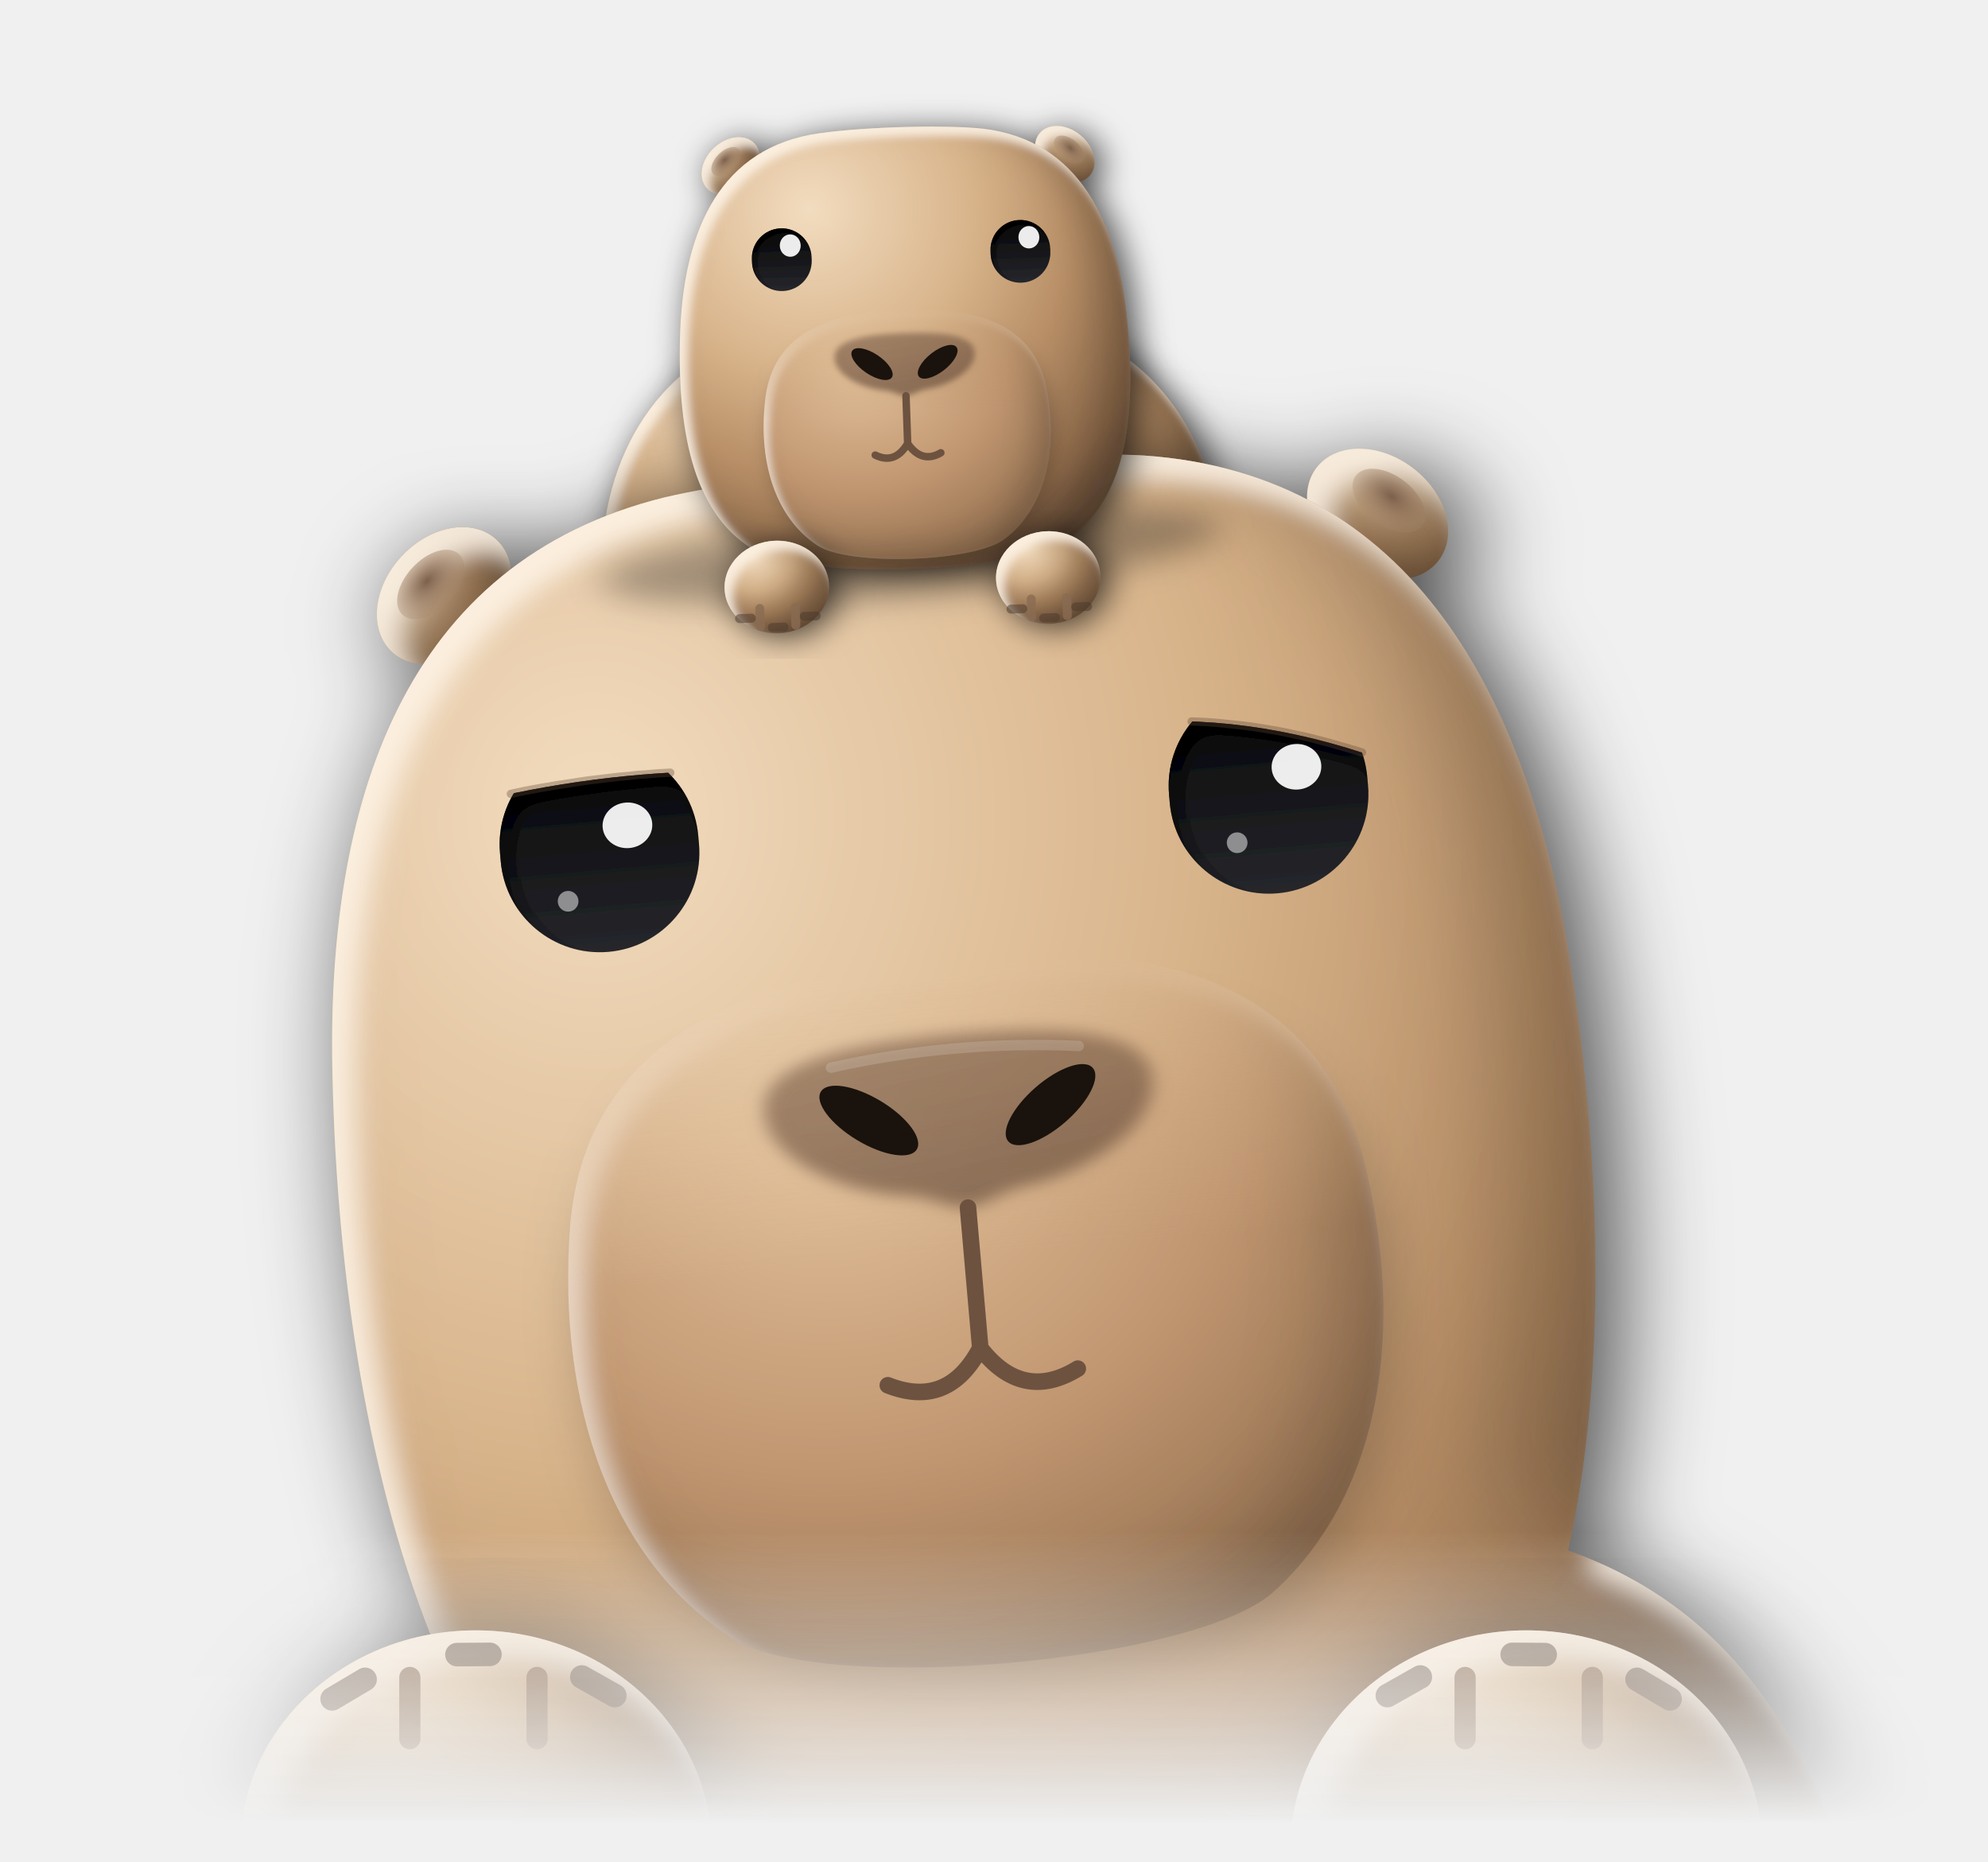
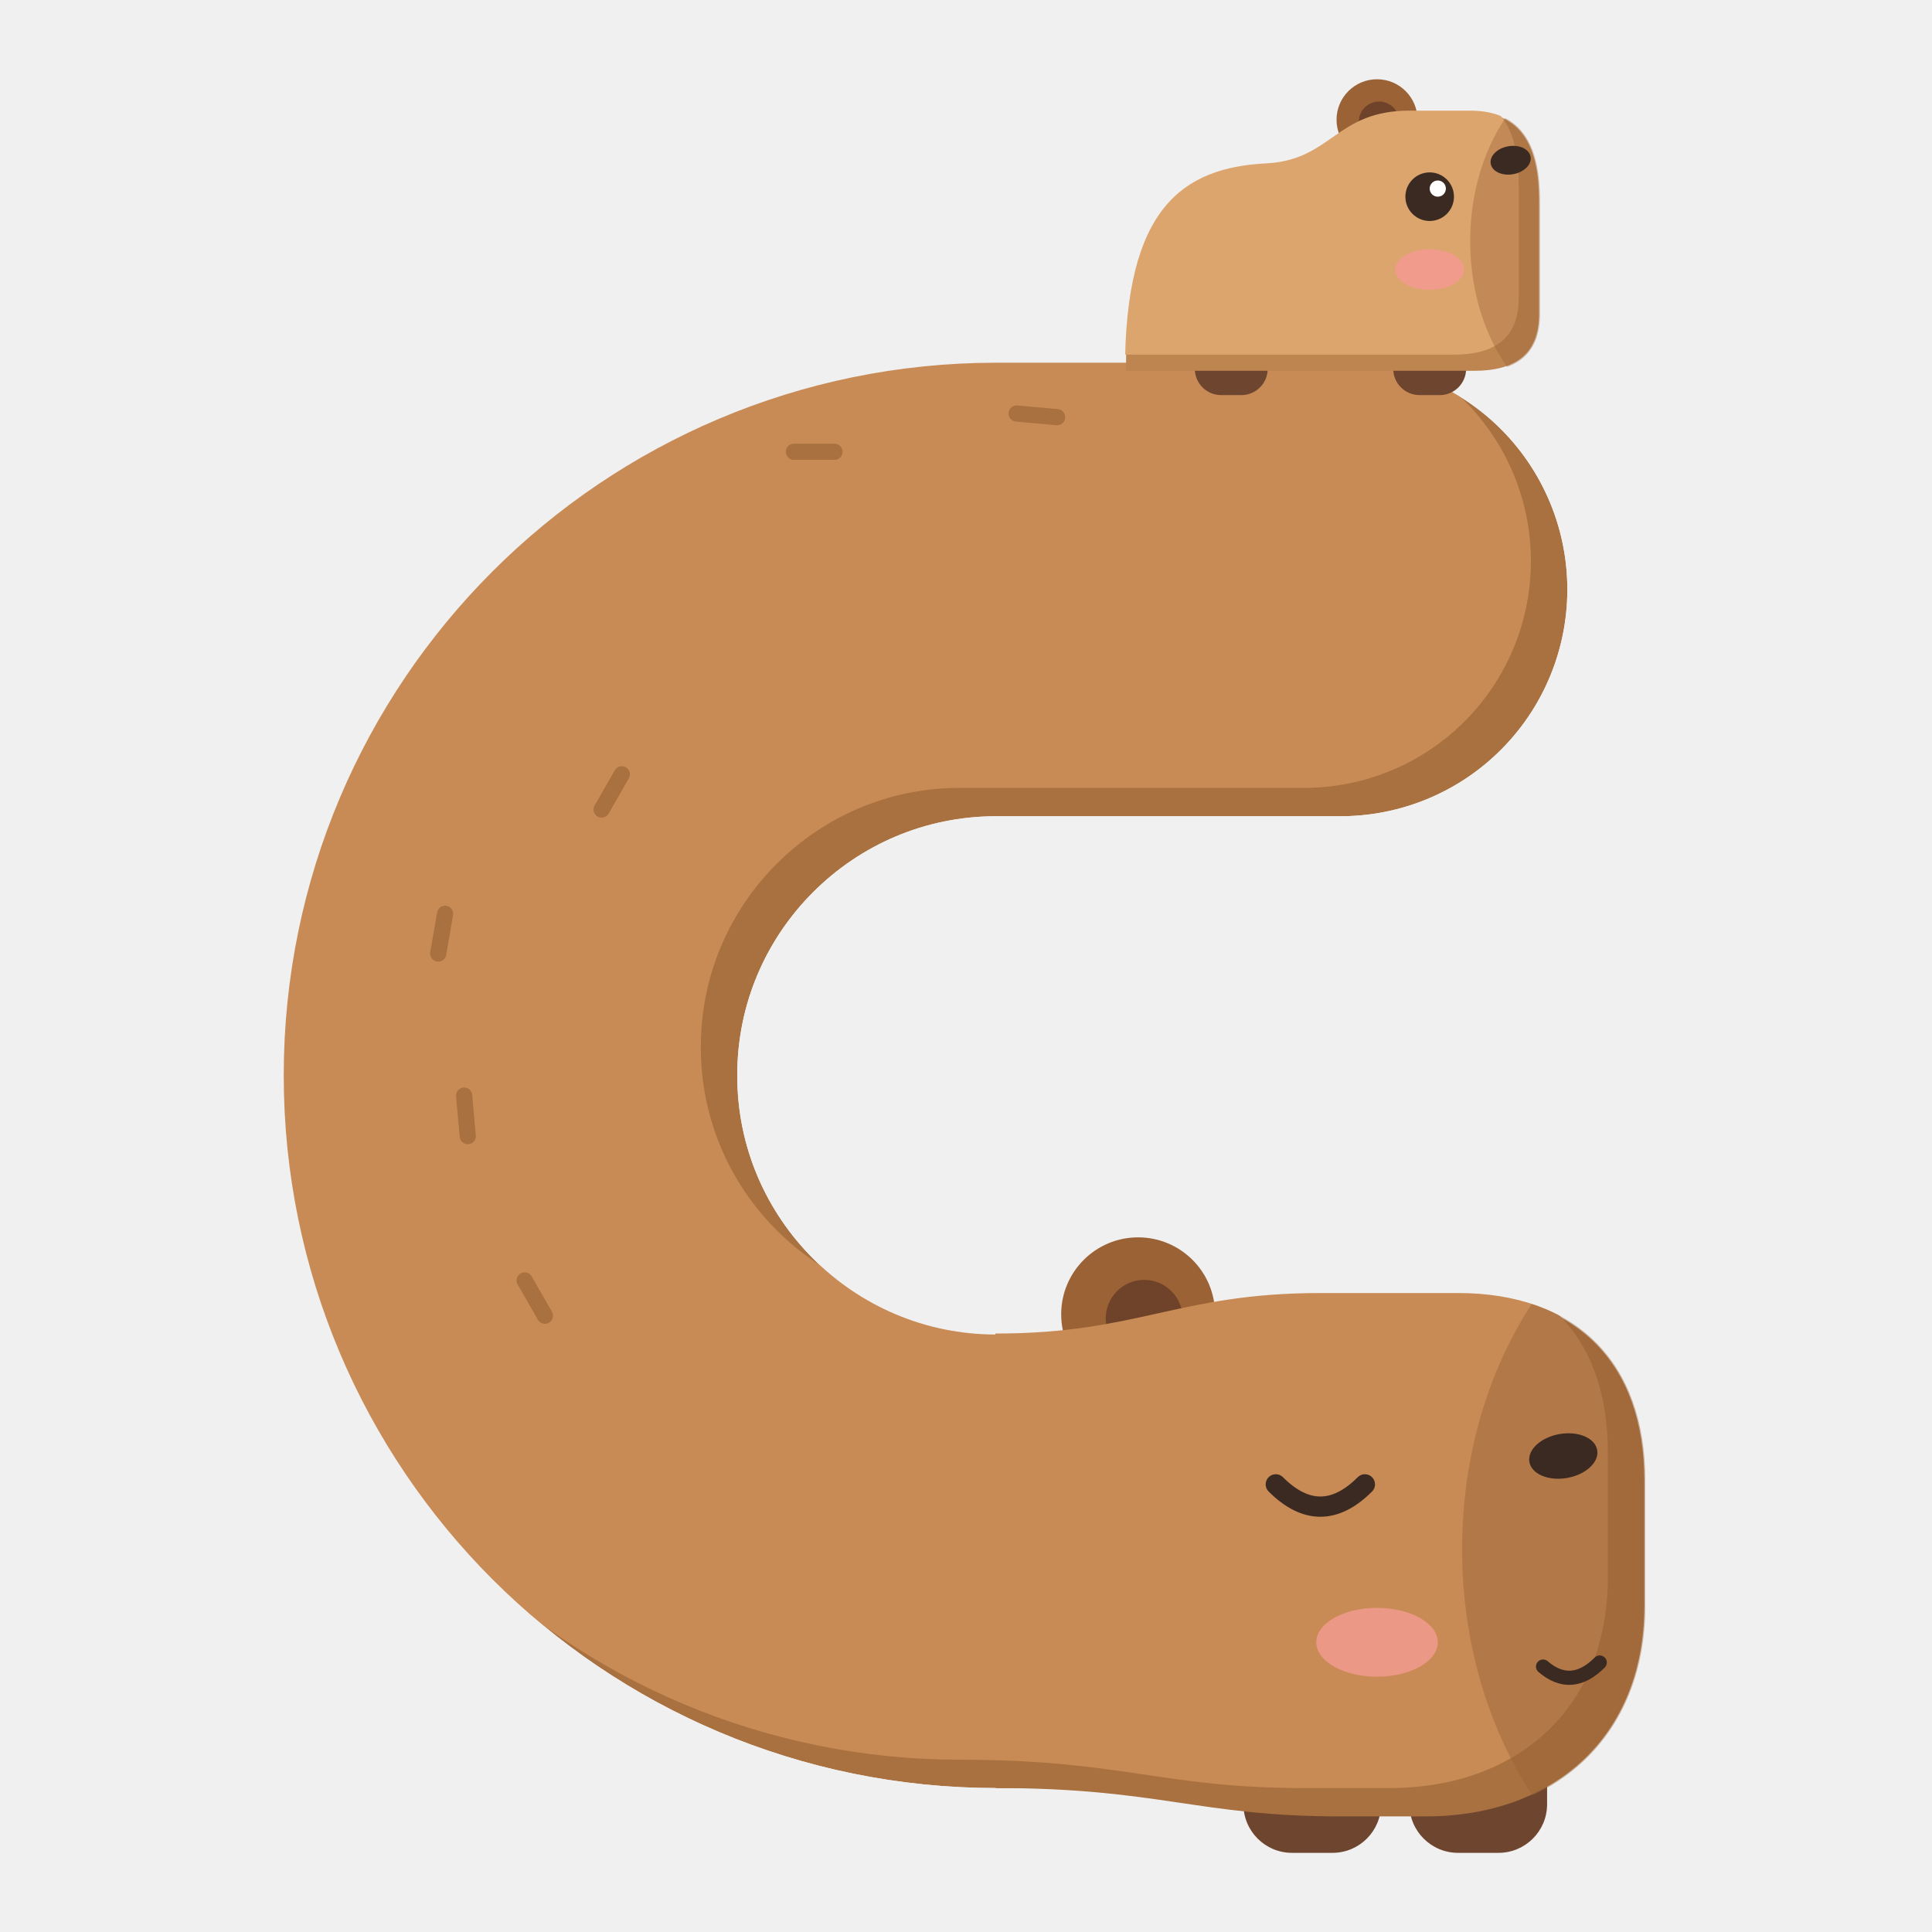
- <svg xmlns="http://www.w3.org/2000/svg" viewBox="90 150 844 790" width="844" height="790">
-   <defs>
-     <linearGradient id="artFadeB" gradientUnits="userSpaceOnUse" x1="0" y1="800" x2="0" y2="924">
-       <stop offset="0" stop-color="#fff" />
-       <stop offset="1" stop-color="#000" />
-     </linearGradient>
-     <mask id="artMaskB" maskUnits="userSpaceOnUse" x="0" y="0" width="1024" height="1024">
-       <rect width="1024" height="924" fill="url(#artFadeB)" />
+ <svg xmlns="http://www.w3.org/2000/svg" width="1024" height="1024" viewBox="0 0 1024 1024">
+   <g transform="translate(-29.9 -9.5) scale(1.0731)">
+     <path d="M642 860 H710 V900 A24 24 0 0 1 686 924 H666 A24 24 0 0 1 642 900 V860 Z" fill="#6E4630" />
+     <path d="M724 860 H792 V900 A24 24 0 0 1 768 924 H748 A24 24 0 0 1 724 900 V860 Z" fill="#6E4630" />
+     <circle cx="590" cy="658" r="38" fill="#9B6236" />
+     <circle cx="593" cy="660" r="19" fill="#6F4329" />
+     <mask id="c2" maskUnits="userSpaceOnUse" x="-300" y="-300" width="1624" height="1624">
+       <g fill="#fff" stroke="#fff">
+         <path d="M690 300 L520 300 A240 240 0 0 0 520 780 L560 780" fill="none" stroke="#fff" stroke-width="224" stroke-linecap="round" stroke-linejoin="round" />
+         <path d="M520 668.0 C590 668.0 610 648 680 648 L748 648 C806 648 840 682 840 740 L840 802 C840 866 796 906 732 906 L690 906 C620 906 600 892.0 520 892.0 Z" fill="#fff" />
+       </g>
    </mask>
-     <path id="squircle" d="M924.0 512.0 L923.9 608.0 L923.8 638.6 L923.5 660.9 L923.1 679.0 L922.6 694.5 L922.0 708.2 L921.2 720.5 L920.4 731.8 L919.4 742.2 L918.3 751.9 L917.1 761.0 L915.8 769.6 L914.4 777.6 L912.8 785.3 L911.2 792.6 L909.4 799.5 L907.5 806.1 L905.4 812.4 L903.3 818.5 L901.0 824.2 L898.5 829.8 L896.0 835.1 L893.3 840.2 L890.5 845.1 L887.6 849.8 L884.5 854.3 L881.2 858.7 L877.9 862.8 L874.3 866.8 L870.7 870.7 L866.8 874.3 L862.8 877.9 L858.7 881.2 L854.3 884.5 L849.8 887.6 L845.1 890.5 L840.2 893.3 L835.1 896.0 L829.8 898.5 L824.2 901.0 L818.5 903.3 L812.4 905.4 L806.1 907.5 L799.5 909.4 L792.6 911.2 L785.3 912.8 L777.6 914.4 L769.6 915.8 L761.0 917.1 L751.9 918.3 L742.2 919.4 L731.8 920.4 L720.5 921.2 L708.2 922.0 L694.5 922.6 L679.0 923.1 L660.9 923.5 L638.6 923.8 L608.0 923.9 L512.0 924.0 L416.0 923.9 L385.4 923.8 L363.1 923.5 L345.0 923.1 L329.5 922.6 L315.8 922.0 L303.5 921.2 L292.2 920.4 L281.8 919.4 L272.1 918.3 L263.0 917.1 L254.4 915.8 L246.4 914.4 L238.7 912.8 L231.4 911.2 L224.5 909.4 L217.9 907.5 L211.6 905.4 L205.5 903.3 L199.8 901.0 L194.2 898.5 L188.9 896.0 L183.8 893.3 L178.9 890.5 L174.2 887.6 L169.7 884.5 L165.3 881.2 L161.2 877.9 L157.2 874.3 L153.3 870.7 L149.7 866.8 L146.1 862.8 L142.8 858.7 L139.5 854.3 L136.4 849.8 L133.5 845.1 L130.7 840.2 L128.0 835.1 L125.5 829.8 L123.0 824.2 L120.7 818.5 L118.6 812.4 L116.5 806.1 L114.6 799.5 L112.8 792.6 L111.2 785.3 L109.6 777.6 L108.2 769.6 L106.9 761.0 L105.7 751.9 L104.6 742.2 L103.6 731.8 L102.8 720.5 L102.0 708.2 L101.4 694.5 L100.9 679.0 L100.5 660.9 L100.2 638.6 L100.1 608.0 L100.0 512.0 L100.1 416.0 L100.2 385.4 L100.5 363.1 L100.9 345.0 L101.4 329.5 L102.0 315.8 L102.8 303.5 L103.6 292.2 L104.6 281.8 L105.7 272.1 L106.9 263.0 L108.2 254.4 L109.6 246.4 L111.2 238.7 L112.8 231.4 L114.6 224.5 L116.5 217.9 L118.6 211.6 L120.7 205.5 L123.0 199.8 L125.5 194.2 L128.0 188.9 L130.7 183.8 L133.5 178.9 L136.4 174.2 L139.5 169.7 L142.8 165.3 L146.1 161.2 L149.7 157.2 L153.3 153.3 L157.2 149.7 L161.2 146.1 L165.3 142.8 L169.7 139.5 L174.2 136.4 L178.9 133.5 L183.8 130.7 L188.9 128.0 L194.2 125.5 L199.8 123.0 L205.5 120.7 L211.6 118.6 L217.9 116.5 L224.5 114.6 L231.4 112.8 L238.7 111.2 L246.4 109.6 L254.4 108.2 L263.0 106.9 L272.1 105.7 L281.8 104.6 L292.2 103.6 L303.5 102.8 L315.8 102.0 L329.5 101.4 L345.0 100.9 L363.1 100.5 L385.4 100.2 L416.0 100.1 L512.0 100.0 L608.0 100.1 L638.6 100.2 L660.9 100.5 L679.0 100.9 L694.5 101.4 L708.2 102.0 L720.5 102.8 L731.8 103.6 L742.2 104.6 L751.9 105.7 L761.0 106.9 L769.6 108.2 L777.6 109.6 L785.3 111.2 L792.6 112.8 L799.5 114.6 L806.1 116.5 L812.4 118.6 L818.5 120.7 L824.2 123.0 L829.8 125.5 L835.1 128.0 L840.2 130.7 L845.1 133.5 L849.8 136.4 L854.3 139.5 L858.7 142.8 L862.8 146.1 L866.8 149.7 L870.7 153.3 L874.3 157.2 L877.9 161.2 L881.2 165.3 L884.5 169.7 L887.6 174.2 L890.5 178.9 L893.3 183.8 L896.0 188.9 L898.5 194.2 L901.0 199.8 L903.3 205.5 L905.4 211.6 L907.5 217.9 L909.4 224.5 L911.2 231.4 L912.8 238.7 L914.4 246.4 L915.8 254.4 L917.1 263.0 L918.3 272.1 L919.4 281.8 L920.4 292.2 L921.2 303.5 L922.0 315.8 L922.6 329.5 L923.1 345.0 L923.5 363.1 L923.8 385.4 L923.9 416.0 Z" />
-     <clipPath id="clip">
-       <use href="#squircle" />
-     </clipPath>
-     <linearGradient id="bg" x1="0" y1="0" x2="0" y2="1">
-       <stop offset="0" stop-color="#3a3c42" />
-       <stop offset="0.55" stop-color="#232429" />
-       <stop offset="1" stop-color="#141519" />
-     </linearGradient>
-     <linearGradient id="rim" x1="0" y1="0" x2="0" y2="1">
-       <stop offset="0" stop-color="#fff" stop-opacity="0.22" />
-       <stop offset="0.35" stop-color="#fff" stop-opacity="0.04" />
-       <stop offset="1" stop-color="#fff" stop-opacity="0" />
-     </linearGradient>
-     <radialGradient id="body" cx="0.30" cy="0.18" r="0.95">
-       <stop offset="0" stop-color="#f2dcbf" />
-       <stop offset="0.38" stop-color="#d8b48b" />
-       <stop offset="0.62" stop-color="#b88f67" />
-       <stop offset="0.86" stop-color="#8c6849" />
-       <stop offset="1" stop-color="#5e4533" />
-     </radialGradient>
-     <radialGradient id="muzzle" cx="0.34" cy="0.22" r="0.9">
-       <stop offset="0" stop-color="#e3c29c" />
-       <stop offset="0.55" stop-color="#c09670" />
-       <stop offset="1" stop-color="#8d6a4b" />
-     </radialGradient>
-     <linearGradient id="eye" x1="0" y1="0" x2="0" y2="1">
-       <stop offset="0" stop-color="#050506" />
-       <stop offset="1" stop-color="#26272c" />
-     </linearGradient>
-     <linearGradient id="pad" x1="0" y1="0" x2="0.3" y2="1">
-       <stop offset="0" stop-color="#7f604a" />
-       <stop offset="1" stop-color="#5f4636" />
-     </linearGradient>
-     <radialGradient id="earIn" cx="0.5" cy="0.4" r="0.6">
-       <stop offset="0" stop-color="#7d604b" />
-       <stop offset="1" stop-color="#a8876a" stop-opacity="0.2" />
-     </radialGradient>
-     <filter id="sculpt" x="-20%" y="-20%" width="140%" height="140%">
-       <feGaussianBlur in="SourceAlpha" stdDeviation="30" result="b1" />
-       <feOffset in="b1" dx="-34" dy="-26" result="o1" />
-       <feComposite in="SourceAlpha" in2="o1" operator="out" result="edge1" />
-       <feFlood flood-color="#3b2f26" flood-opacity="0.55" />
-       <feComposite in2="edge1" operator="in" result="shade" />
-       <feGaussianBlur in="SourceAlpha" stdDeviation="6" result="b2" />
-       <feOffset in="b2" dx="10" dy="12" result="o2" />
-       <feComposite in="SourceAlpha" in2="o2" operator="out" result="edge2" />
-       <feFlood flood-color="#fff4e6" flood-opacity="0.85" />
-       <feComposite in2="edge2" operator="in" result="shine" />
-       <feMerge>
-         <feMergeNode in="SourceGraphic" />
-         <feMergeNode in="shade" />
-         <feMergeNode in="shine" />
-       </feMerge>
-     </filter>
-     <filter id="sculptSoft" x="-20%" y="-20%" width="140%" height="140%">
-       <feGaussianBlur in="SourceAlpha" stdDeviation="20" result="b1" />
-       <feOffset in="b1" dx="-20" dy="-16" result="o1" />
-       <feComposite in="SourceAlpha" in2="o1" operator="out" result="edge1" />
-       <feFlood flood-color="#3b2f26" flood-opacity="0.4" />
-       <feComposite in2="edge1" operator="in" result="shade" />
-       <feGaussianBlur in="SourceAlpha" stdDeviation="5" result="b2" />
-       <feOffset in="b2" dx="7" dy="9" result="o2" />
-       <feComposite in="SourceAlpha" in2="o2" operator="out" result="edge2" />
-       <feFlood flood-color="#fff4e6" flood-opacity="0.59" />
-       <feComposite in2="edge2" operator="in" result="shine" />
-       <feMerge>
-         <feMergeNode in="SourceGraphic" />
-         <feMergeNode in="shade" />
-         <feMergeNode in="shine" />
-       </feMerge>
-     </filter>
-     <filter id="cast" x="-20%" y="-20%" width="140%" height="140%">
-       <feGaussianBlur in="SourceAlpha" stdDeviation="22" />
-       <feOffset dx="10" dy="6" />
-       <feComponentTransfer>
-         <feFuncA type="linear" slope="0.7" />
-       </feComponentTransfer>
-     </filter>
-     <filter id="muzzleDrop" x="-20%" y="-20%" width="140%" height="150%">
-       <feGaussianBlur in="SourceAlpha" stdDeviation="12" />
-       <feOffset dx="4" dy="12" />
-       <feComponentTransfer>
-         <feFuncA type="linear" slope="0.2" />
-       </feComponentTransfer>
-     </filter>
-     <linearGradient id="muzzleFade" gradientUnits="userSpaceOnUse" x1="0" y1="500" x2="0" y2="640">
-       <stop offset="0" stop-color="#fff" stop-opacity="0" />
-       <stop offset="1" stop-color="#fff" />
-     </linearGradient>
-     <mask id="muzzleMask" maskUnits="userSpaceOnUse" x="0" y="0" width="1024" height="1100">
-       <rect width="1024" height="1100" fill="url(#muzzleFade)" />
-     </mask>
-     <filter id="softShadow" x="-50%" y="-200%" width="200%" height="500%">
-       <feGaussianBlur stdDeviation="8" />
-     </filter>
-     <filter id="padBlur" x="-30%" y="-50%" width="160%" height="200%">
-       <feGaussianBlur stdDeviation="4" />
-     </filter>
-     <filter id="eyeInset" x="-30%" y="-30%" width="160%" height="160%">
-       <feGaussianBlur in="SourceAlpha" stdDeviation="5" result="b" />
-       <feOffset in="b" dx="4" dy="7" result="o" />
-       <feComposite in="SourceAlpha" in2="o" operator="out" result="e" />
-       <feFlood flood-color="#000" flood-opacity="0.9" />
-       <feComposite in2="e" operator="in" result="s" />
-       <feMerge>
-         <feMergeNode in="SourceGraphic" />
-         <feMergeNode in="s" />
-       </feMerge>
-     </filter>
-   </defs>
-   <g mask="url(#artMaskB)">
-     <g transform="translate(512 1000) scale(0.88) translate(-512 -1000) rotate(-5 512 760)">
-       <g transform="translate(512 306) rotate(3) scale(0.36) translate(-512 -846)">
-         <g fill="#000" filter="url(#cast)">
-           <path d="M 96 1000 L 96 846 C 96 700 170 560 330 520 C 420 498 604 498 694 520 C 854 560 928 700 928 846 L 928 1000 Z" />
-         </g>
-         <g filter="url(#sculpt)">
-           <g fill="url(#body)">
-             <path d="M 96 1000 L 96 846 C 96 700 170 560 330 520 C 420 498 604 498 694 520 C 854 560 928 700 928 846 L 928 1000 Z" />
-           </g>
-         </g>
-       </g>
-       <g fill="#000" filter="url(#cast)">
-         <ellipse cx="286" cy="300" rx="37" ry="28" transform="rotate(-42 286 300)" />
-         <ellipse cx="738" cy="300" rx="37" ry="28" transform="rotate(42 738 300)" />
-         <path d="M 104 1110 C 104 936 150 846 238 806 C 212 724 206 622 212 528 C 220 394 268 282 396 262 C 452 254 572 254 628 262 C 756 282 804 394 812 528 C 818 622 812 724 786 806 C 874 846 920 936 920 1110 Z" />
-       </g>
-       <g filter="url(#sculpt)">
-         <g fill="url(#body)">
-           <ellipse cx="286" cy="300" rx="37" ry="28" transform="rotate(-42 286 300)" />
-           <ellipse cx="738" cy="300" rx="37" ry="28" transform="rotate(42 738 300)" />
-         </g>
-       </g>
-       <ellipse cx="280" cy="294" rx="20" ry="12" transform="rotate(-42 280 294)" fill="url(#earIn)" />
-       <ellipse cx="744" cy="294" rx="20" ry="12" transform="rotate(42 744 294)" fill="url(#earIn)" />
-       <g filter="url(#sculpt)">
-         <path d="M 104 1110 C 104 936 150 846 238 806 C 212 724 206 622 212 528 C 220 394 268 282 396 262 C 452 254 572 254 628 262 C 756 282 804 394 812 528 C 818 622 812 724 786 806 C 874 846 920 936 920 1110 Z" fill="url(#body)" />
-       </g>
-       <g mask="url(#muzzleMask)">
-         <path d="M 512 494 C 620 494 690 526 704 608 C 718 694 698 772 642 814 C 600 844 424 844 382 814 C 326 772 306 694 320 608 C 334 526 404 494 512 494 Z" fill="#000" filter="url(#muzzleDrop)" />
-         <g filter="url(#sculptSoft)">
-           <path d="M 512 494 C 620 494 690 526 704 608 C 718 694 698 772 642 814 C 600 844 424 844 382 814 C 326 772 306 694 320 608 C 334 526 404 494 512 494 Z" fill="url(#muzzle)" />
-         </g>
-       </g>
-       <path d="M 418 560 C 420 538 460 532 512 532 C 564 532 604 538 606 560 C 608 584 572 604 540 608 C 528 610 520 616 512 616 C 504 616 496 610 484 608 C 452 604 416 584 418 560 Z" fill="url(#pad)" opacity="0.62" filter="url(#padBlur)" />
-       <ellipse cx="468" cy="570" rx="27" ry="11" transform="rotate(36 468 570)" fill="#1a120c" />
-       <ellipse cx="556" cy="570" rx="27" ry="11" transform="rotate(-36 556 570)" fill="#1a120c" />
-       <path d="M 452 543 Q 512 535 572 543" stroke="#fff" stroke-width="5" stroke-linecap="round" fill="none" opacity="0.16" />
-       <path d="M 512 616 L 512 684 M 466 698 Q 494 712 512 684 Q 530 712 558 698" stroke="#6d5240" stroke-width="8" stroke-linecap="round" stroke-linejoin="round" fill="none" />
-       <clipPath id="lid0">
-         <path d="M 412.0 395.8 Q 350.0 391.0 288.0 401.0 L 288.0 528.0 L 412.0 528.0 Z" />
-       </clipPath>
-       <g filter="url(#eyeInset)">
-         <g clip-path="url(#lid0)">
-           <rect x="302.0" y="378.0" width="96.0" height="100.0" rx="48.0" fill="url(#eye)" />
-         </g>
-       </g>
-       <path d="M 387.2 394.5 L 384.1 394.4 L 381.0 394.3 L 377.9 394.3 L 374.8 394.3 L 371.7 394.2 L 368.6 394.3 L 365.5 394.3 L 362.4 394.3 L 359.3 394.4 L 356.2 394.5 L 353.1 394.6 L 350.0 394.7 L 346.9 394.8 L 343.8 395.0 L 340.7 395.2 L 337.6 395.4 L 334.5 395.6 L 331.4 395.8 L 328.3 396.1 L 325.2 396.3 L 322.1 396.6 L 319.0 396.9 L 315.9 397.2 L 312.8 397.6 L 309.7 398.0" fill="none" stroke="#5e4533" stroke-width="4.0" stroke-linecap="round" stroke-linejoin="round" opacity="0.35" />
-       <ellipse cx="364.4" cy="418.0" rx="12.0" ry="11.0" fill="#fff" opacity="0.92" />
-       <circle cx="332.7" cy="452.0" r="5.0" fill="#fff" opacity="0.5" />
-       <clipPath id="lid1">
-         <path d="M 612.0 389.8 Q 674.0 391.0 736.0 421.0 L 736.0 528.0 L 612.0 528.0 Z" />
-       </clipPath>
-       <g filter="url(#eyeInset)">
-         <g clip-path="url(#lid1)">
-           <rect x="626.0" y="378.0" width="96.0" height="100.0" rx="48.0" fill="url(#eye)" />
-         </g>
-       </g>
-       <path d="M 639.9 391.8 L 643.0 392.2 L 646.1 392.6 L 649.2 393.1 L 652.3 393.6 L 655.4 394.2 L 658.5 394.8 L 661.6 395.4 L 664.7 396.0 L 667.8 396.7 L 670.9 397.4 L 674.0 398.2 L 677.1 399.0 L 680.2 399.8 L 683.3 400.7 L 686.4 401.6 L 689.5 402.6 L 692.6 403.5 L 695.7 404.5 L 698.8 405.6 L 701.9 406.7 L 705.0 407.8 L 708.1 409.0 L 711.2 410.2 L 714.3 411.4 L 717.4 412.6 L 720.5 413.9" fill="none" stroke="#5e4533" stroke-width="4.0" stroke-linecap="round" stroke-linejoin="round" opacity="0.35" />
-       <ellipse cx="688.4" cy="418.0" rx="12.0" ry="11.0" fill="#fff" opacity="0.92" />
-       <circle cx="656.7" cy="452.0" r="5.0" fill="#fff" opacity="0.5" />
-       <ellipse cx="512" cy="300" rx="150" ry="20" fill="#000" opacity="0.30" filter="url(#softShadow)" />
-       <g transform="translate(512 306) rotate(3) scale(0.36) translate(-512 -846)">
-         <g fill="#000" filter="url(#cast)">
-           <ellipse cx="288" cy="300" rx="44" ry="33" transform="rotate(-42 288 300)" />
-           <ellipse cx="736" cy="300" rx="44" ry="33" transform="rotate(42 736 300)" />
-           <path d="M 212 528 C 220 394 268 282 396 262 C 452 254 572 254 628 262 C 756 282 804 394 812 528 C 820 660 800 770 718 818 C 650 858 374 858 306 818 C 224 770 204 660 212 528 Z" />
-         </g>
-         <g filter="url(#sculpt)">
-           <g fill="url(#body)">
-             <ellipse cx="288" cy="300" rx="44" ry="33" transform="rotate(-42 288 300)" />
-             <ellipse cx="736" cy="300" rx="44" ry="33" transform="rotate(42 736 300)" />
-           </g>
-         </g>
-         <ellipse cx="282" cy="294" rx="24" ry="14" transform="rotate(-42 282 294)" fill="url(#earIn)" />
-         <ellipse cx="742" cy="294" rx="24" ry="14" transform="rotate(42 742 294)" fill="url(#earIn)" />
-         <g filter="url(#sculpt)">
-           <path d="M 212 528 C 220 394 268 282 396 262 C 452 254 572 254 628 262 C 756 282 804 394 812 528 C 820 660 800 770 718 818 C 650 858 374 858 306 818 C 224 770 204 660 212 528 Z" fill="url(#body)" />
-         </g>
-         <g mask="url(#muzzleMask)">
-           <path d="M 512 500 C 618 500 686 530 700 610 C 714 694 694 772 638 812 C 598 842 426 842 386 812 C 330 772 310 694 324 610 C 338 530 406 500 512 500 Z" fill="#000" filter="url(#muzzleDrop)" />
-           <g filter="url(#sculptSoft)">
-             <path d="M 512 500 C 618 500 686 530 700 610 C 714 694 694 772 638 812 C 598 842 426 842 386 812 C 330 772 310 694 324 610 C 338 530 406 500 512 500 Z" fill="url(#muzzle)" />
-           </g>
-         </g>
-         <path d="M 418 560 C 420 538 460 532 512 532 C 564 532 604 538 606 560 C 608 584 572 604 540 608 C 528 610 520 616 512 616 C 504 616 496 610 484 608 C 452 604 416 584 418 560 Z" fill="url(#pad)" opacity="0.62" filter="url(#padBlur)" />
-         <ellipse cx="468" cy="572" rx="32" ry="14" transform="rotate(36 468 572)" fill="#1a120c" />
-         <ellipse cx="556" cy="572" rx="32" ry="14" transform="rotate(-36 556 572)" fill="#1a120c" />
-         <path d="M 512 616 L 512 680 M 468 694 Q 494 708 512 680 Q 530 708 556 694" stroke="#6d5240" stroke-width="10" stroke-linecap="round" stroke-linejoin="round" fill="none" />
-         <g filter="url(#eyeInset)">
-           <rect x="312.0" y="386.0" width="80.0" height="84.0" rx="40.0" fill="url(#eye)" />
-           <rect x="632.0" y="386.0" width="80.0" height="84.0" rx="40.0" fill="url(#eye)" />
-         </g>
-         <ellipse cx="364.0" cy="409.5" rx="14.0" ry="15.0" fill="#fff" opacity="0.92" />
-         <ellipse cx="684.0" cy="409.5" rx="14.0" ry="15.0" fill="#fff" opacity="0.92" />
-         <g fill="#000" filter="url(#cast)">
-           <ellipse cx="330" cy="866" rx="70" ry="62" />
-           <ellipse cx="694" cy="866" rx="70" ry="62" />
-         </g>
-         <g filter="url(#sculpt)">
-           <g fill="url(#body)">
-             <ellipse cx="330" cy="866" rx="70" ry="62" />
-             <ellipse cx="694" cy="866" rx="70" ry="62" />
-           </g>
-         </g>
-         <g stroke="#8a6c53" stroke-width="12" stroke-linecap="round" fill="none" opacity="0.8">
-           <path d="M 306.2 894.0 L 306.2 918.0" />
-           <path d="M 353.8 894.0 L 353.8 918.0" />
-           <path d="M 670.2 894.0 L 670.2 918.0" />
-           <path d="M 717.8 894.0 L 717.8 918.0" />
-         </g>
-         <g stroke="#4a382c" stroke-width="12" stroke-linecap="round" opacity="0.5">
-           <path d="M 278.6 906.6 L 294.6 906.6" />
-           <path d="M 322.0 920.0 L 338.0 920.0" />
-           <path d="M 365.4 906.6 L 381.4 906.6" />
-           <path d="M 642.6 906.6 L 658.6 906.6" />
-           <path d="M 686.0 920.0 L 702.0 920.0" />
-           <path d="M 729.4 906.6 L 745.4 906.6" />
-         </g>
+     <g mask="url(#c2)">
+       <path d="M690 300 L520 300 A240 240 0 0 0 520 780 L560 780" fill="none" stroke="#A9713F" stroke-width="224" stroke-linecap="round" stroke-linejoin="round" />
+       <path d="M520 668.0 C590 668.0 610 648 680 648 L748 648 C806 648 840 682 840 740 L840 802 C840 866 796 906 732 906 L690 906 C620 906 600 892.0 520 892.0 Z" fill="#A9713F" />
+       <g transform="translate(-18 -14)">
+         <path d="M690 300 L520 300 A240 240 0 0 0 520 780 L560 780" fill="none" stroke="#C98B55" stroke-width="224" stroke-linecap="round" stroke-linejoin="round" />
+         <path d="M520 668.0 C590 668.0 610 648 680 648 L748 648 C806 648 840 682 840 740 L840 802 C840 866 796 906 732 906 L690 906 C620 906 600 892.0 520 892.0 Z" fill="#C98B55" />
      </g>
    </g>
-     <g fill="#000" filter="url(#cast)">
-       <ellipse cx="292" cy="934" rx="100" ry="92" />
-       <ellipse cx="738" cy="934" rx="100" ry="92" />
+     <mask id="c2h" maskUnits="userSpaceOnUse" x="-300" y="-300" width="1624" height="1624">
+       <g fill="#fff" stroke="#fff">
+         <path d="M520 668.0 C590 668.0 610 648 680 648 L748 648 C806 648 840 682 840 740 L840 802 C840 866 796 906 732 906 L690 906 C620 906 600 892.0 520 892.0 Z" fill="#fff" />
+       </g>
+     </mask>
+     <g mask="url(#c2h)">
+       <ellipse cx="900" cy="774" rx="150" ry="190" fill="#9A6236" opacity=".45" />
    </g>
-     <g filter="url(#sculpt)">
-       <g fill="url(#body)">
-         <ellipse cx="292" cy="934" rx="100" ry="92" />
-         <ellipse cx="738" cy="934" rx="100" ry="92" />
+     <path d="M247.7 460.2 L244.3 479.8" fill="none" stroke="#A9713F" stroke-width="8" stroke-linecap="round" stroke-linejoin="round" />
+     <path d="M257.1 550 L258.9 570" fill="none" stroke="#A9713F" stroke-width="8" stroke-linecap="round" stroke-linejoin="round" />
+     <path d="M287 641.3 L297 658.7" fill="none" stroke="#A9713F" stroke-width="8" stroke-linecap="round" stroke-linejoin="round" />
+     <path d="M335 391.3 L325 408.7" fill="none" stroke="#A9713F" stroke-width="8" stroke-linecap="round" stroke-linejoin="round" />
+     <path d="M420 232 L440 232" fill="none" stroke="#A9713F" stroke-width="8" stroke-linecap="round" stroke-linejoin="round" />
+     <path d="M530 213.1 L550 214.9" fill="none" stroke="#A9713F" stroke-width="8" stroke-linecap="round" stroke-linejoin="round" />
+     <path d="M658 742 Q680 764 702 742" fill="none" stroke="#3B2A22" stroke-width="10" stroke-linecap="round" stroke-linejoin="round" />
+     <ellipse cx="800" cy="728" rx="17" ry="11" fill="#3B2A22" transform="rotate(-10 800 728)" />
+     <path d="M790 832 Q804 844 818 830" fill="none" stroke="#3B2A22" stroke-width="7" stroke-linecap="round" stroke-linejoin="round" />
+     <ellipse cx="708" cy="820" rx="30" ry="17" fill="#F29A8E" opacity=".85" />
+     <path d="M618 172 H654 V191 A13 13 0 0 1 641 204 H631 A13 13 0 0 1 618 191 V172 Z" fill="#6E4630" />
+     <path d="M716 172 H752 V191 A13 13 0 0 1 739 204 H729 A13 13 0 0 1 716 191 V172 Z" fill="#6E4630" />
+     <circle cx="708" cy="68" r="20" fill="#9B6236" />
+     <circle cx="709" cy="69" r="10" fill="#6F4329" />
+     <mask id="baby" maskUnits="userSpaceOnUse" x="-300" y="-300" width="1624" height="1624">
+       <g fill="#fff" stroke="#fff">
+         <path d="M584 192 C584 112 612 92 654 90 C686 88 688 64 724 64 L754 64 C780 64 788 82 788 108 L788 164 C788 184 776 192 756 192 Z" fill="#fff" />
      </g>
+     </mask>
+     <path d="M584 192 C584 112 612 92 654 90 C686 88 688 64 724 64 L754 64 C780 64 788 82 788 108 L788 164 C788 184 776 192 756 192 Z" fill="#BE8550" />
+     <g mask="url(#baby)">
+       <g transform="translate(-10 -8)">
+         <path d="M584 192 C584 112 612 92 654 90 C686 88 688 64 724 64 L754 64 C780 64 788 82 788 108 L788 164 C788 184 776 192 756 192 Z" fill="#DDA56E" />
+       </g>
+       <ellipse cx="820" cy="128" rx="66" ry="90" fill="#9A6236" opacity=".4" />
    </g>
-     <g stroke="#8a6c53" stroke-width="9" stroke-linecap="round" fill="none" opacity="0.8">
-       <path d="M 264 862 L 264 888" />
-       <path d="M 318 862 L 318 888" />
-       <path d="M 712 862 L 712 888" />
-       <path d="M 766 862 L 766 888" />
-     </g>
-     <g stroke="#4a382c" stroke-width="10" stroke-linecap="round" opacity="0.55">
-       <path d="M 231 871.1 L 245 862.8" />
-       <path d="M 284 852.3 L 298 852.2" />
-       <path d="M 337 861.8 L 351 869.7" />
-       <path d="M 679 869.7 L 693 861.8" />
-       <path d="M 732 852.2 L 746 852.3" />
-       <path d="M 785 862.8 L 799 871.1" />
-     </g>
+     <circle cx="734" cy="106" r="12" fill="#3B2A22" />
+     <circle cx="738" cy="102" r="4" fill="#fff" />
+     <ellipse cx="774" cy="88" rx="10" ry="7" fill="#3B2A22" transform="rotate(-10 774 88)" />
+     <ellipse cx="734" cy="142" rx="17" ry="10" fill="#F29A8E" opacity=".9" />
  </g>
</svg>
